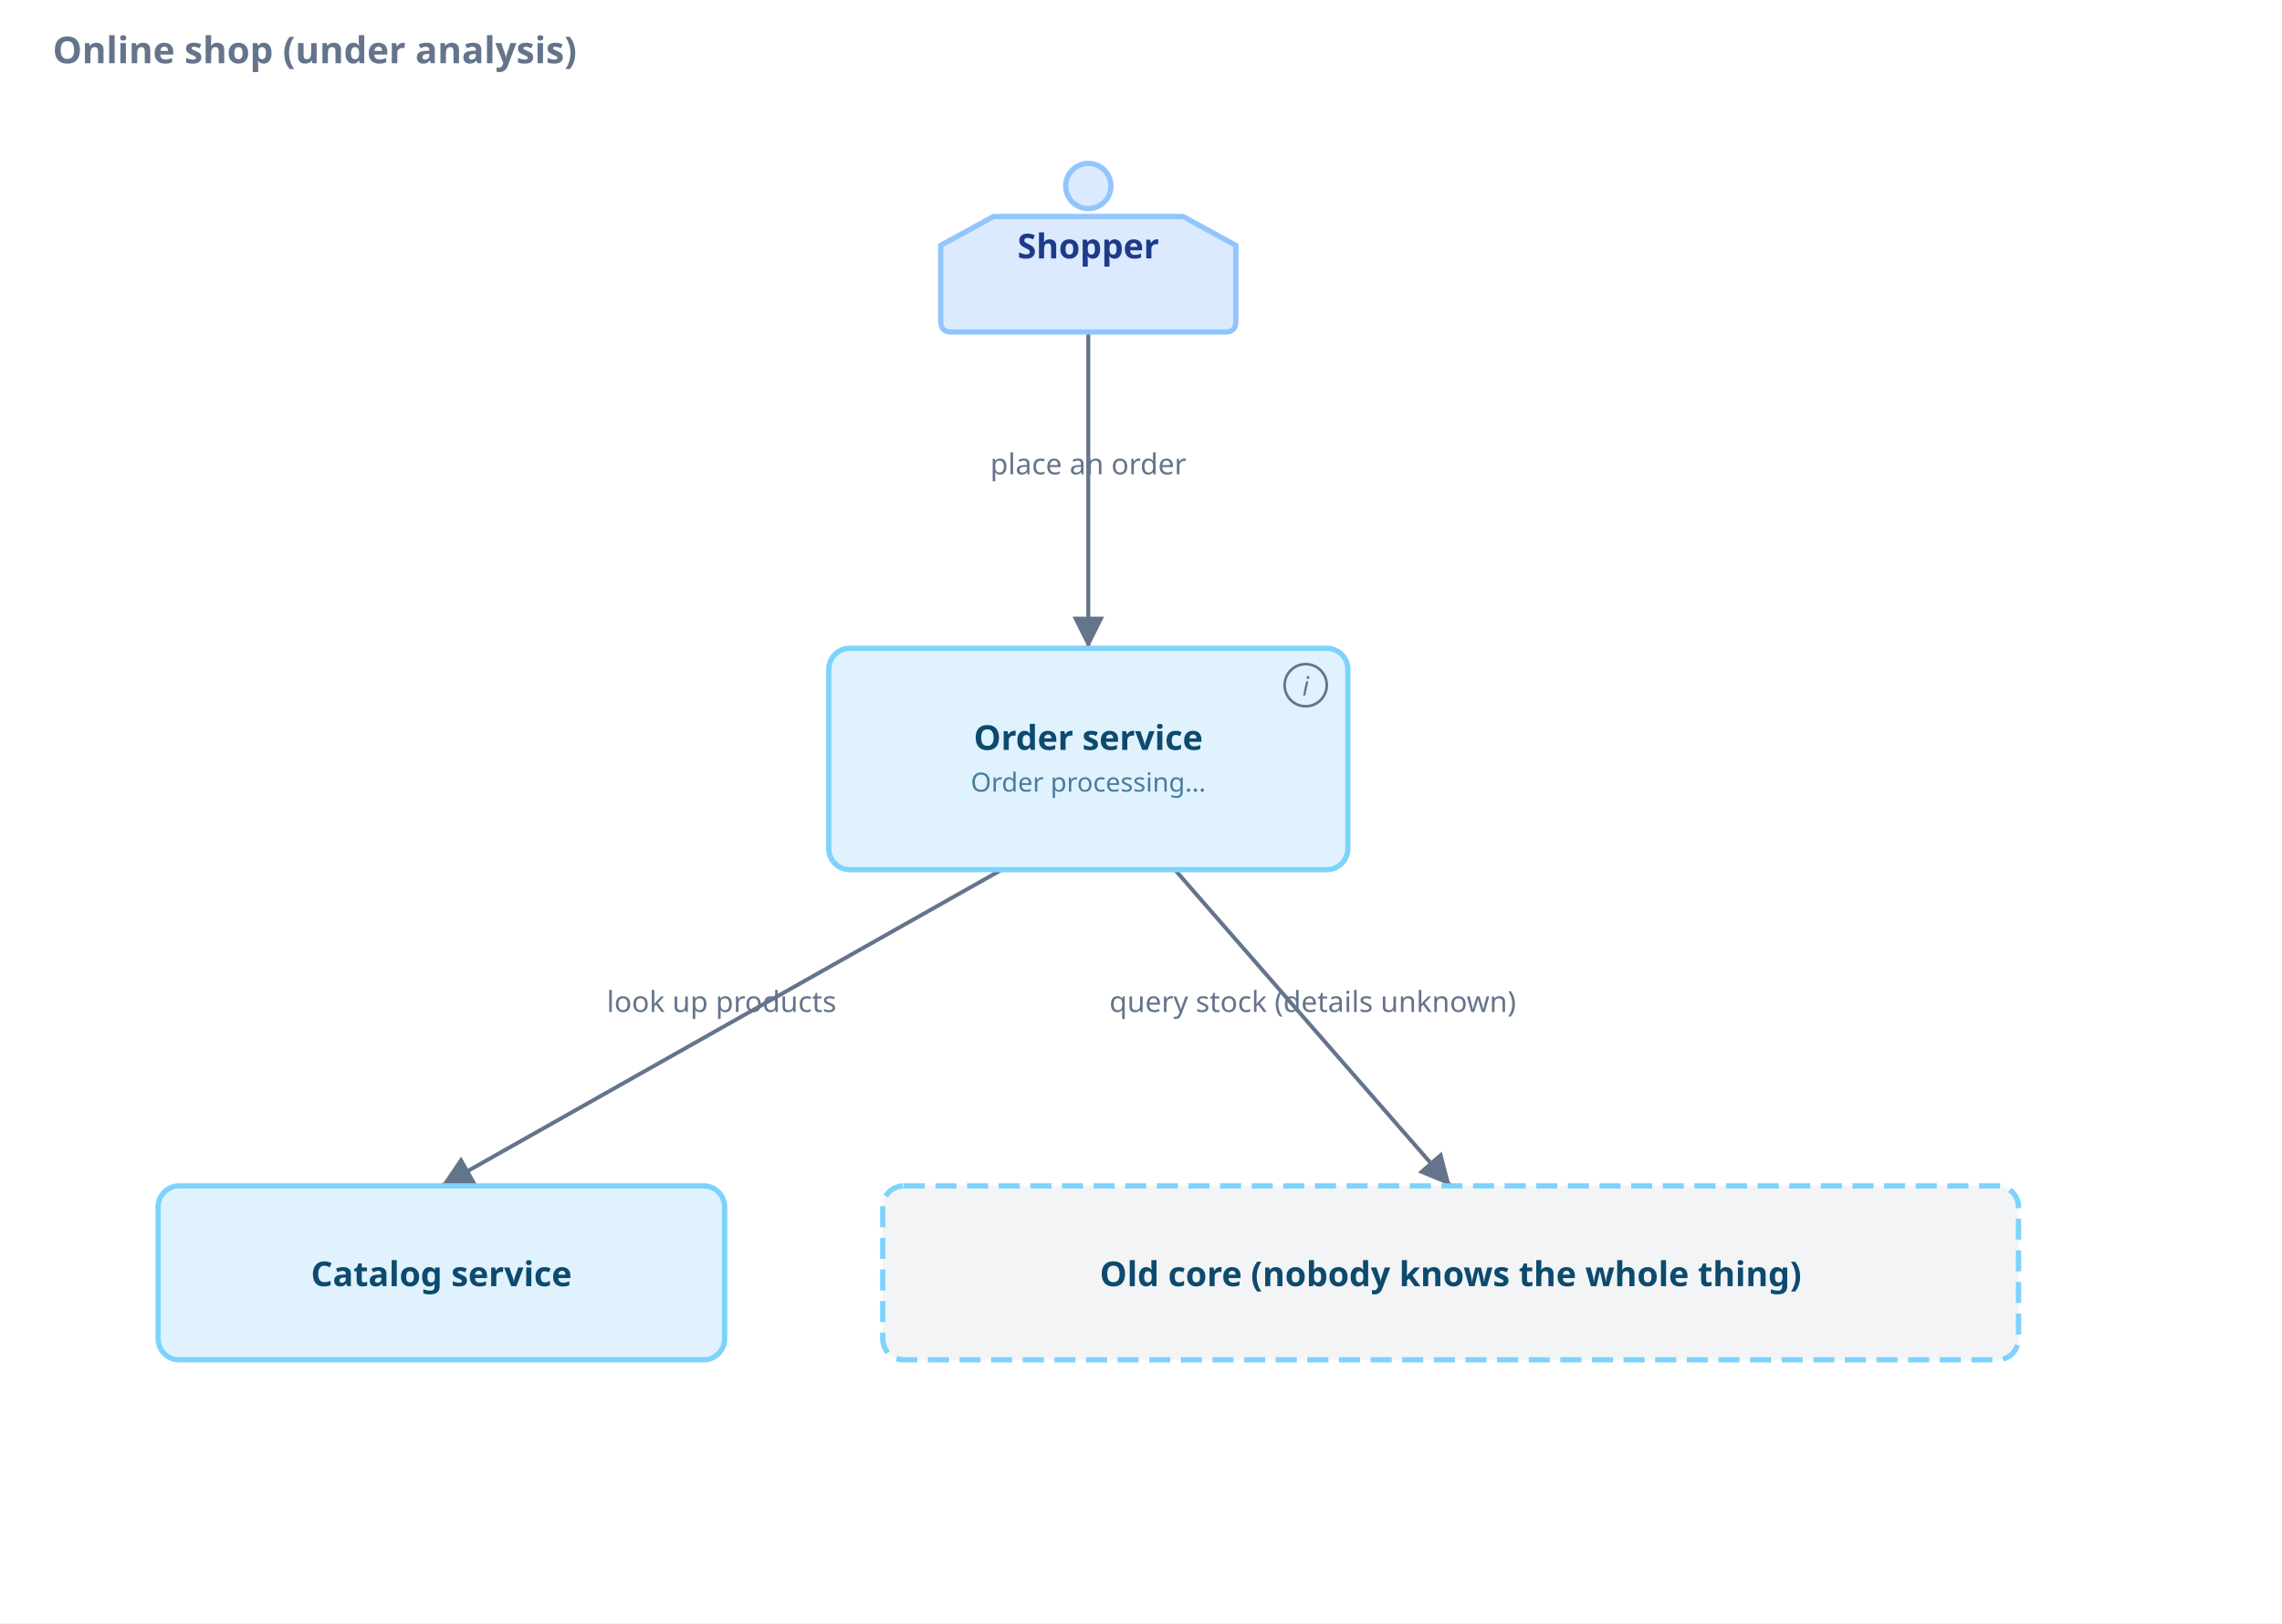
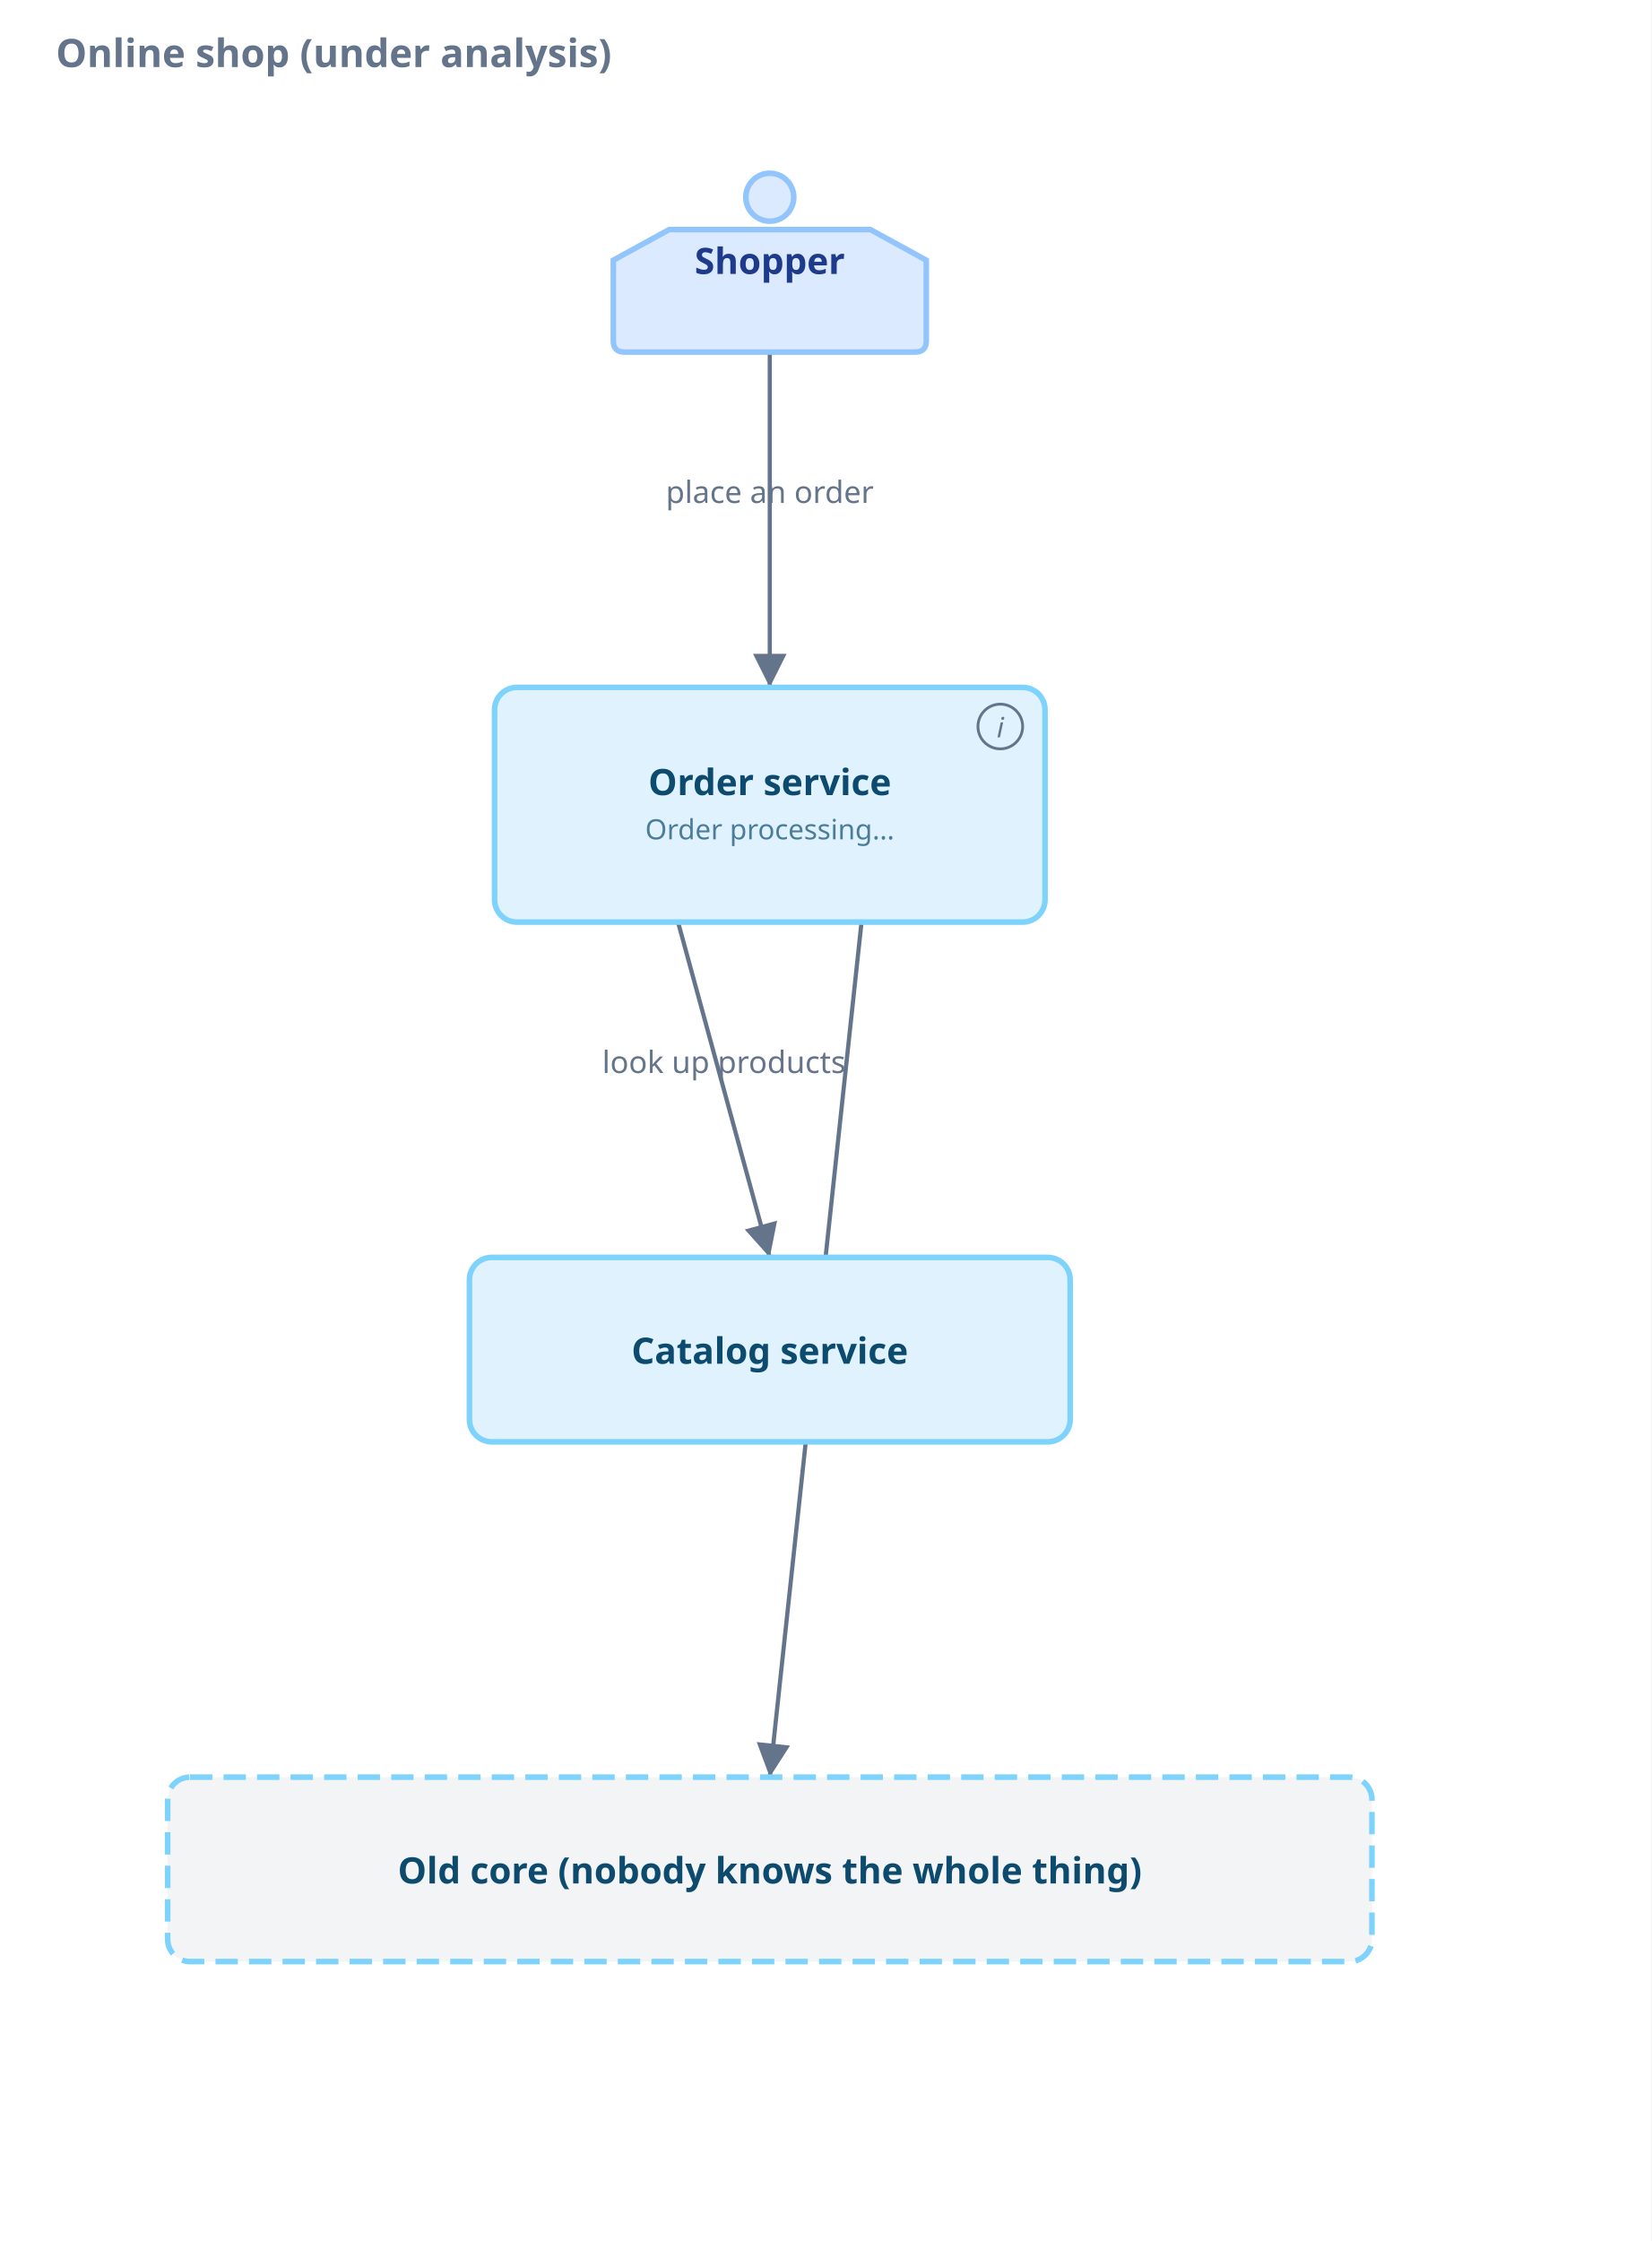
- <svg xmlns="http://www.w3.org/2000/svg" viewBox="0 0 866 616" width="866" height="616">
+ <svg xmlns="http://www.w3.org/2000/svg" viewBox="0 0 591 802" width="591" height="802">
  <defs>
    <marker id="arrow-default" viewBox="0 0 10 10" refX="10" refY="5" markerWidth="8" markerHeight="8" orient="auto-start-reverse">
      <path d="M 0 0 L 10 5 L 0 10 z" fill="#64748B" />
    </marker>
  </defs>
-   <rect width="866" height="616" fill="#FFFFFF" rx="0" />
+   <rect width="591" height="802" fill="#FFFFFF" rx="0" />
  <text x="20" y="24" fill="#64748B" font-size="14px" font-family="sans-serif" font-weight="bold">Online shop (under analysis)</text>
  <g class="edges">
    <g data-edge-from="Customer" data-edge-to="OrderService" data-edge-kind="sync" data-edge-canonical-id="Customer-&gt;OrderService" data-edge-label="place an order" class="krs-edge krs-edge--interactive">
-       <line x1="413" y1="126" x2="413" y2="246" stroke="transparent" stroke-width="14" stroke-linecap="butt" class="krs-edge__hitline" />
-       <line x1="413" y1="126" x2="413" y2="246" stroke="#64748B" stroke-width="1.5" marker-end="url(#arrow-default)" />
-       <text x="413" y="180" text-anchor="middle" fill="#64748B" font-size="11px" font-family="sans-serif">place an order</text>
+       <line x1="275.5" y1="126" x2="275.5" y2="246" stroke="transparent" stroke-width="14" stroke-linecap="butt" class="krs-edge__hitline" />
+       <line x1="275.5" y1="126" x2="275.5" y2="246" stroke="#64748B" stroke-width="1.5" marker-end="url(#arrow-default)" />
+       <text x="275.5" y="180" text-anchor="middle" fill="#64748B" font-size="11px" font-family="sans-serif">place an order</text>
    </g>
    <g data-edge-from="OrderService" data-edge-to="CatalogService" data-edge-kind="sync" data-edge-canonical-id="OrderService-&gt;CatalogService" data-edge-label="look up products" class="krs-edge krs-edge--interactive">
-       <line x1="380.167" y1="330" x2="167.5" y2="450" stroke="transparent" stroke-width="14" stroke-linecap="butt" class="krs-edge__hitline" />
-       <line x1="380.167" y1="330" x2="167.5" y2="450" stroke="#64748B" stroke-width="1.5" marker-end="url(#arrow-default)" />
-       <text x="273.833" y="384" text-anchor="middle" fill="#64748B" font-size="11px" font-family="sans-serif">look up products</text>
+       <line x1="242.667" y1="330" x2="275.5" y2="450" stroke="transparent" stroke-width="14" stroke-linecap="butt" class="krs-edge__hitline" />
+       <line x1="242.667" y1="330" x2="275.5" y2="450" stroke="#64748B" stroke-width="1.5" marker-end="url(#arrow-default)" />
+       <text x="259.083" y="384" text-anchor="middle" fill="#64748B" font-size="11px" font-family="sans-serif">look up products</text>
    </g>
    <g data-edge-from="OrderService" data-edge-to="Legacy" data-edge-kind="sync" data-edge-canonical-id="OrderService-&gt;Legacy" data-edge-label="query stock (details unknown)" class="krs-edge krs-edge--interactive">
-       <line x1="445.833" y1="330" x2="550.5" y2="450" stroke="transparent" stroke-width="14" stroke-linecap="butt" class="krs-edge__hitline" />
-       <line x1="445.833" y1="330" x2="550.5" y2="450" stroke="#64748B" stroke-width="1.5" marker-end="url(#arrow-default)" />
-       <text x="498.167" y="384" text-anchor="middle" fill="#64748B" font-size="11px" font-family="sans-serif">query stock (details unknown)</text>
+       <line x1="308.333" y1="330" x2="275.5" y2="636" stroke="transparent" stroke-width="14" stroke-linecap="butt" class="krs-edge__hitline" />
+       <line x1="308.333" y1="330" x2="275.5" y2="636" stroke="#64748B" stroke-width="1.5" marker-end="url(#arrow-default)" />
+       <text x="291.917" y="477" text-anchor="middle" fill="#64748B" font-size="11px" font-family="sans-serif">query stock (details unknown)</text>
    </g>
  </g>
  <g class="nodes">
    <g data-node-id="Customer" data-node-kind="user" data-has-children="false" data-has-description="false">
-       <circle cx="413" cy="70.58" r="8.58" fill="#DBEAFE" stroke="#93C5FD" stroke-width="2" />
-       <path d="M377 82.16 L449 82.16 L469 93.12 L469 122 Q469 126 465 126 L361 126 Q357 126 357 122 L357 93.12 Z" fill="#DBEAFE" stroke="#93C5FD" stroke-width="2" />
-       <text x="413" y="93" text-anchor="middle" dominant-baseline="central" fill="#1E3A8A" font-size="13px" font-weight="bold" font-family="sans-serif">Shopper</text>
+       <circle cx="275.5" cy="70.58" r="8.58" fill="#DBEAFE" stroke="#93C5FD" stroke-width="2" />
+       <path d="M239.5 82.16 L311.5 82.16 L331.5 93.12 L331.5 122 Q331.5 126 327.5 126 L223.5 126 Q219.5 126 219.5 122 L219.5 93.12 Z" fill="#DBEAFE" stroke="#93C5FD" stroke-width="2" />
+       <text x="275.5" y="93" text-anchor="middle" dominant-baseline="central" fill="#1E3A8A" font-size="13px" font-weight="bold" font-family="sans-serif">Shopper</text>
    </g>
    <g data-node-id="OrderService" data-node-kind="service" data-has-children="false" data-has-description="true">
-       <rect x="314.5" y="246" width="197" height="84" rx="8" ry="8" fill="#E0F2FE" stroke="#7DD3FC" stroke-width="2" />
-       <text x="413" y="279.5" text-anchor="middle" dominant-baseline="central" fill="#0C4A6E" font-size="13px" font-weight="bold" font-family="sans-serif">Order service</text>
-       <text x="413" y="296.5" text-anchor="middle" dominant-baseline="central" fill="#0C4A6E" font-size="10px" font-family="sans-serif" opacity="0.7">Order processing…</text>
+       <rect x="177" y="246" width="197" height="84" rx="8" ry="8" fill="#E0F2FE" stroke="#7DD3FC" stroke-width="2" />
+       <text x="275.5" y="279.5" text-anchor="middle" dominant-baseline="central" fill="#0C4A6E" font-size="13px" font-weight="bold" font-family="sans-serif">Order service</text>
+       <text x="275.5" y="296.5" text-anchor="middle" dominant-baseline="central" fill="#0C4A6E" font-size="10px" font-family="sans-serif" opacity="0.7">Order processing…</text>
      <g data-info-button="OrderService" style="cursor: pointer" pointer-events="all">
-         <circle cx="495.5" cy="260" r="8" fill="transparent" stroke="#64748B" stroke-width="1" />
-         <text x="495.5" y="260" text-anchor="middle" dominant-baseline="central" fill="#64748B" font-size="10px" font-family="sans-serif" font-style="italic">i</text>
+         <circle cx="358" cy="260" r="8" fill="transparent" stroke="#64748B" stroke-width="1" />
+         <text x="358" y="260" text-anchor="middle" dominant-baseline="central" fill="#64748B" font-size="10px" font-family="sans-serif" font-style="italic">i</text>
      </g>
    </g>
    <g data-node-id="CatalogService" data-node-kind="service" data-has-children="false" data-has-description="false">
-       <rect x="60" y="450" width="215" height="66" rx="8" ry="8" fill="#E0F2FE" stroke="#7DD3FC" stroke-width="2" />
-       <text x="167.5" y="483" text-anchor="middle" dominant-baseline="central" fill="#0C4A6E" font-size="13px" font-weight="bold" font-family="sans-serif">Catalog service</text>
+       <rect x="168" y="450" width="215" height="66" rx="8" ry="8" fill="#E0F2FE" stroke="#7DD3FC" stroke-width="2" />
+       <text x="275.5" y="483" text-anchor="middle" dominant-baseline="central" fill="#0C4A6E" font-size="13px" font-weight="bold" font-family="sans-serif">Catalog service</text>
    </g>
    <g data-node-id="Legacy" data-node-kind="service" data-has-children="false" data-has-description="false">
-       <rect x="335" y="450" width="431" height="66" rx="8" ry="8" fill="#F3F4F6" stroke="#7DD3FC" stroke-width="2" stroke-dasharray="8 4" />
-       <text x="550.5" y="483" text-anchor="middle" dominant-baseline="central" fill="#0C4A6E" font-size="13px" font-weight="bold" font-family="sans-serif">Old core (nobody knows the whole thing)</text>
+       <rect x="60" y="636" width="431" height="66" rx="8" ry="8" fill="#F3F4F6" stroke="#7DD3FC" stroke-width="2" stroke-dasharray="8 4" />
+       <text x="275.5" y="669" text-anchor="middle" dominant-baseline="central" fill="#0C4A6E" font-size="13px" font-weight="bold" font-family="sans-serif">Old core (nobody knows the whole thing)</text>
    </g>
  </g>
</svg>
